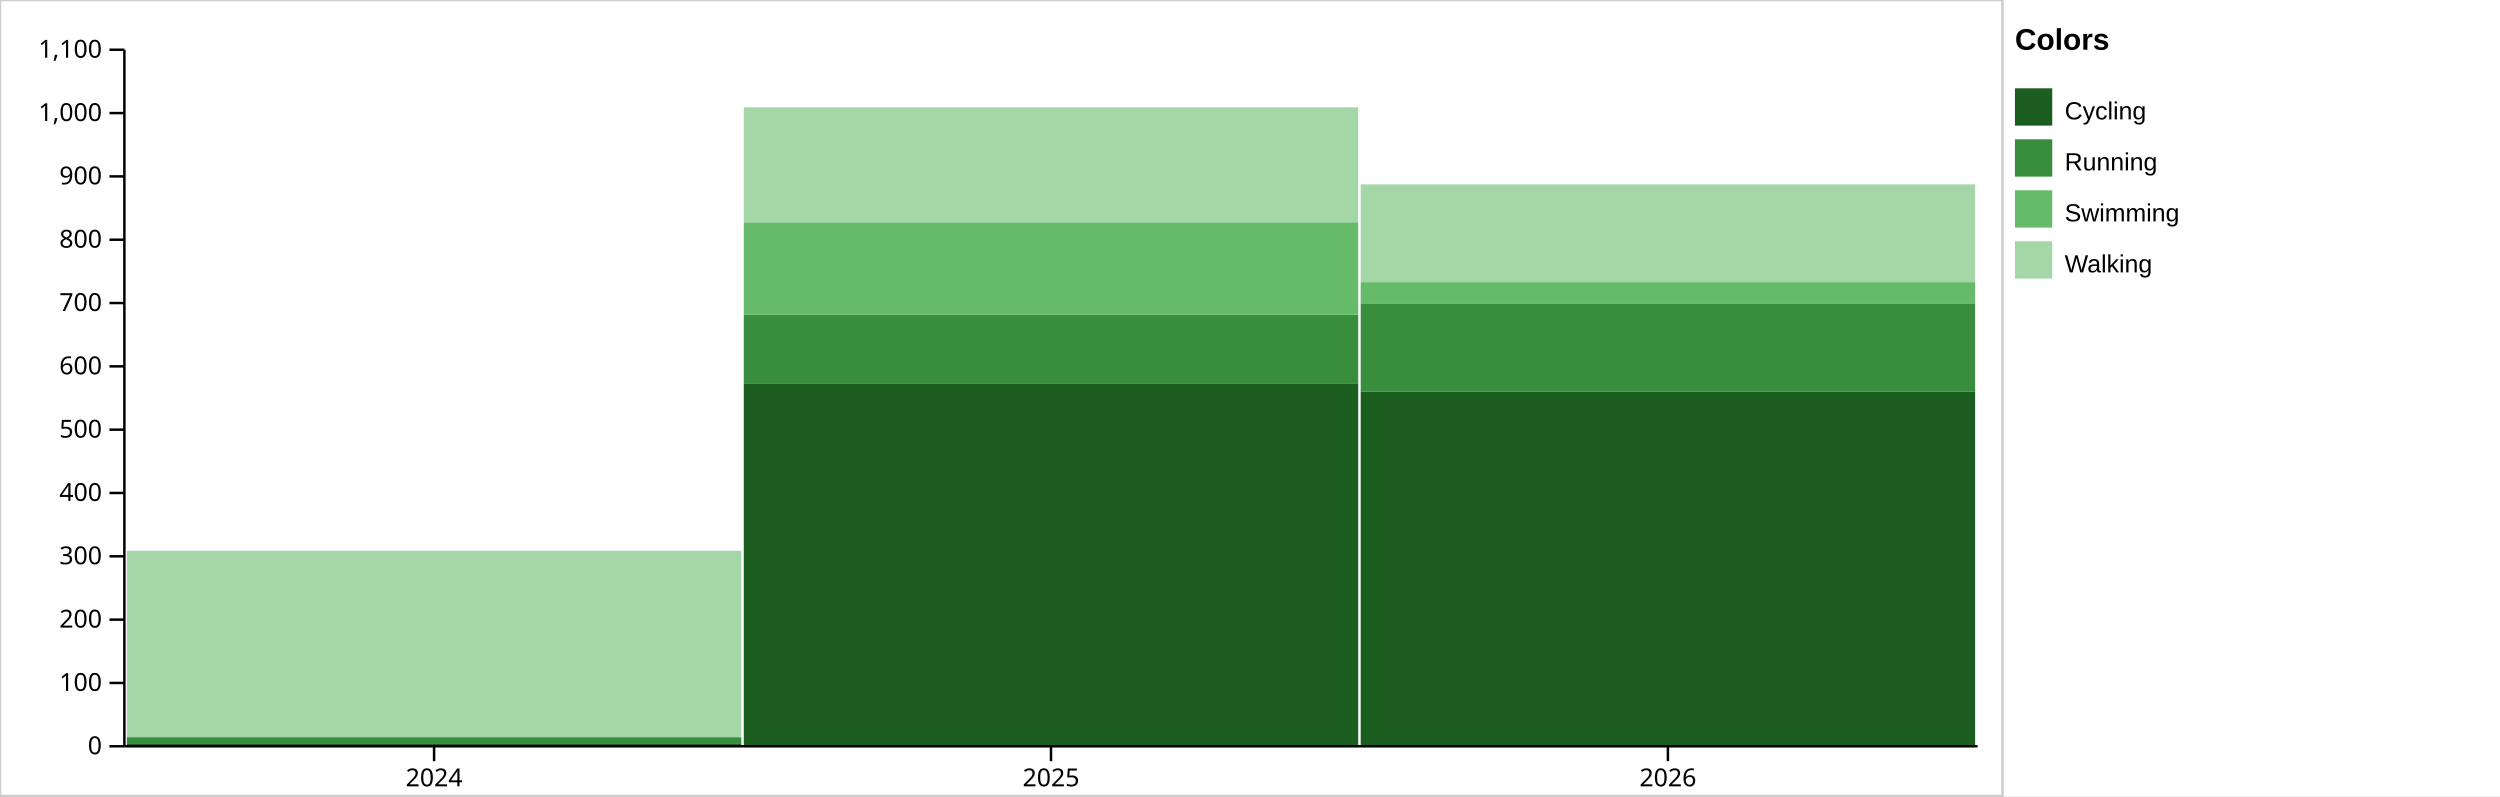
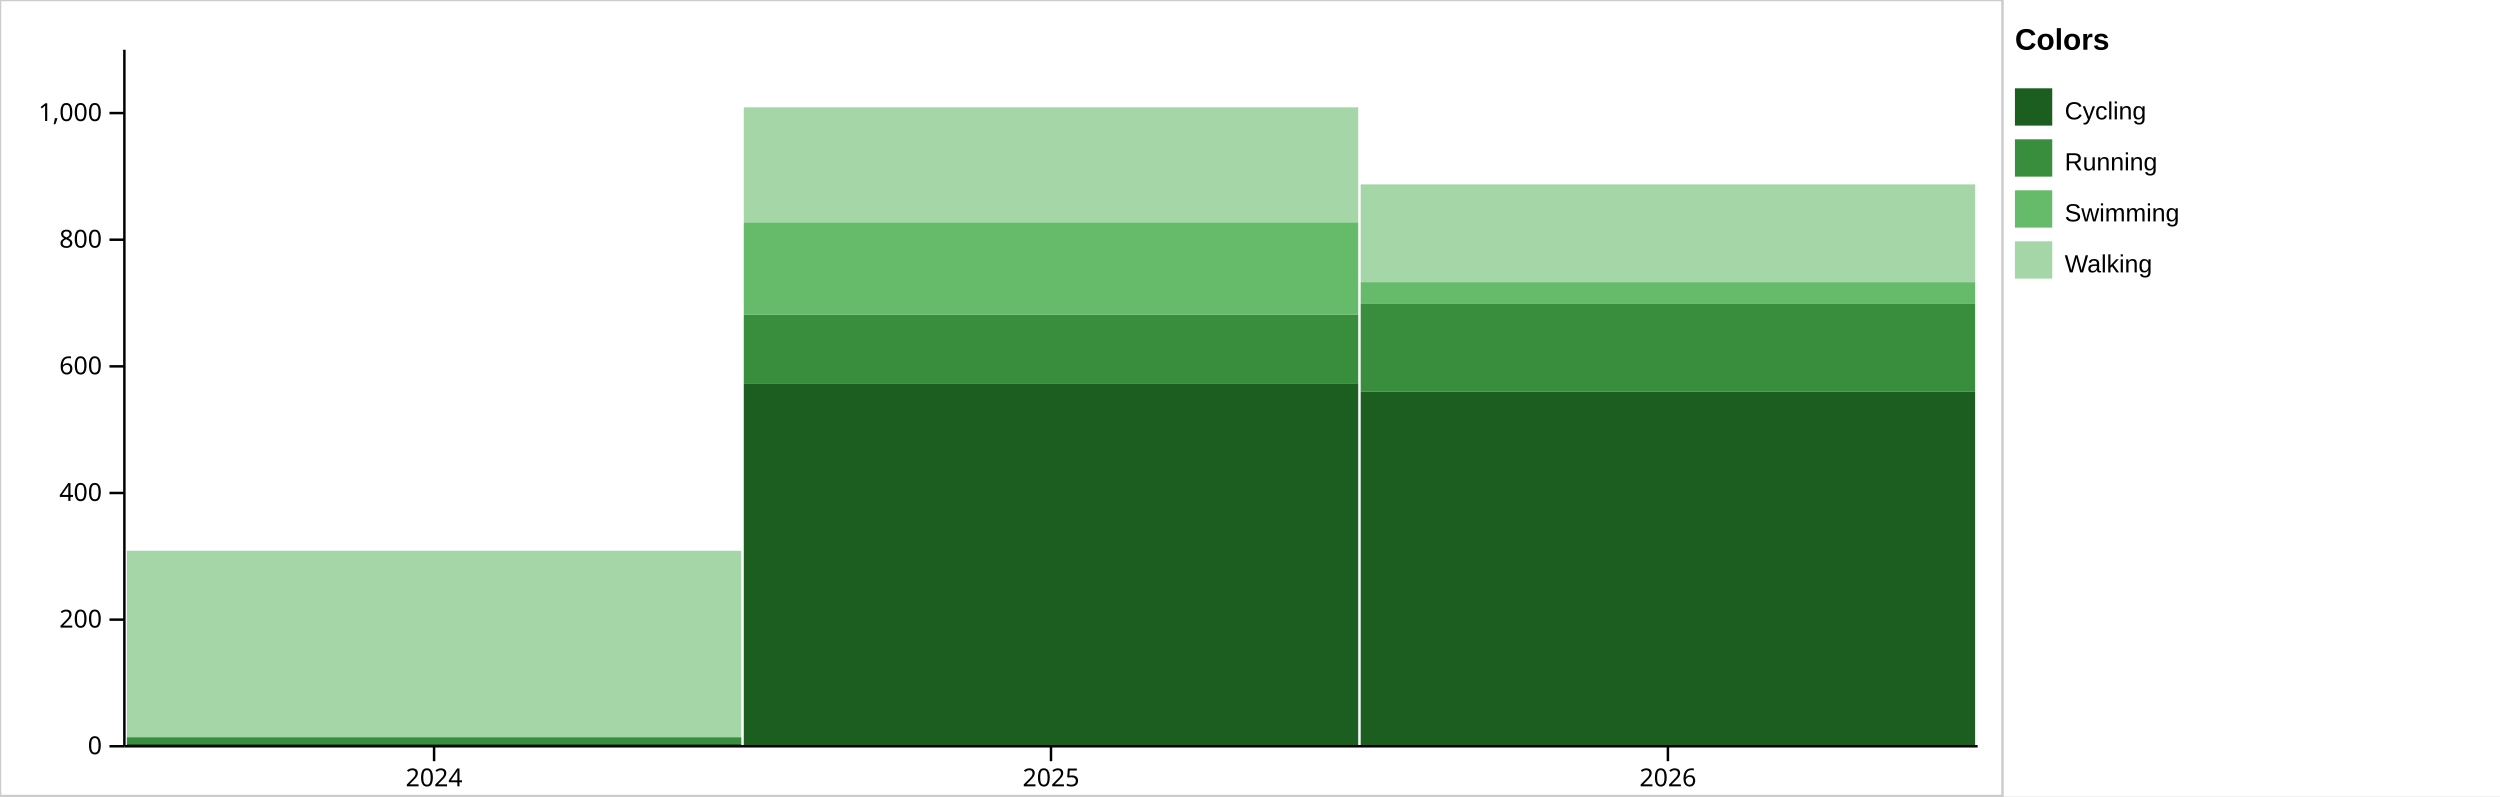
<svg xmlns="http://www.w3.org/2000/svg" width="1005" height="320">
  <rect width="1005" height="320" x="0" y="0" fill="#FFFFFF" id="background" />
  <g id="viz">
    <g transform="translate(0,0)">
      <g transform="translate(50,20)">
        <g id="Cycling" fill="#1b5e20">
          <rect x="0.999" y="278.778" width="247.002" height="1.222" />
          <rect x="248.999" y="134.074" width="247.002" height="145.926" />
          <rect x="497" y="137.343" width="247.002" height="142.657" />
        </g>
        <g id="Running" fill="#388e3c">
          <rect x="0.999" y="276.337" width="247.002" height="2.441" />
          <rect x="248.999" y="106.565" width="247.002" height="27.509" />
          <rect x="497" y="101.938" width="247.002" height="35.405" />
        </g>
        <g id="Swimming" fill="#66bb6a">
          <rect x="0.999" y="276.337" width="247.002" height="0" />
          <rect x="248.999" y="69.351" width="247.002" height="37.215" />
          <rect x="497" y="93.411" width="247.002" height="8.527" />
        </g>
        <g id="Walking" fill="#a5d6a7">
          <rect x="0.999" y="201.407" width="247.002" height="74.931" />
          <rect x="248.999" y="23.138" width="247.002" height="46.213" />
          <rect x="497" y="54.121" width="247.002" height="39.289" />
        </g>
        <g id="xAxis" transform="translate(0,280)" fill="none" font-size="10" font-family="sans-serif" text-anchor="middle">
          <path class="domain" stroke="currentColor" d="M0,0H745" />
          <g class="tick" opacity="1" transform="translate(124.4996,0)">
            <line stroke="currentColor" y2="6" />
            <text fill="currentColor" y="9" dy="0.71em">2024</text>
          </g>
          <g class="tick" opacity="1" transform="translate(372.5,0)">
            <line stroke="currentColor" y2="6" />
            <text fill="currentColor" y="9" dy="0.71em">2025</text>
          </g>
          <g class="tick" opacity="1" transform="translate(620.5004,0)">
            <line stroke="currentColor" y2="6" />
            <text fill="currentColor" y="9" dy="0.71em">2026</text>
          </g>
        </g>
        <g id="yAxis" fill="none" font-size="10" font-family="sans-serif" text-anchor="end">
          <path class="domain" stroke="currentColor" d="M0,280V0" />
          <g class="tick" opacity="1" transform="translate(0,280)">
            <line stroke="currentColor" x2="-6" />
            <text fill="currentColor" x="-9" dy="0.32em">0</text>
          </g>
-           <g class="tick" opacity="1" transform="translate(0,254.5455)">
-             <line stroke="currentColor" x2="-6" />
-             <text fill="currentColor" x="-9" dy="0.32em">100</text>
-           </g>
          <g class="tick" opacity="1" transform="translate(0,229.0909)">
            <line stroke="currentColor" x2="-6" />
            <text fill="currentColor" x="-9" dy="0.32em">200</text>
-           </g>
-           <g class="tick" opacity="1" transform="translate(0,203.6364)">
-             <line stroke="currentColor" x2="-6" />
-             <text fill="currentColor" x="-9" dy="0.32em">300</text>
          </g>
          <g class="tick" opacity="1" transform="translate(0,178.1818)">
            <line stroke="currentColor" x2="-6" />
            <text fill="currentColor" x="-9" dy="0.32em">400</text>
          </g>
-           <g class="tick" opacity="1" transform="translate(0,152.7273)">
-             <line stroke="currentColor" x2="-6" />
-             <text fill="currentColor" x="-9" dy="0.32em">500</text>
-           </g>
          <g class="tick" opacity="1" transform="translate(0,127.2727)">
            <line stroke="currentColor" x2="-6" />
            <text fill="currentColor" x="-9" dy="0.32em">600</text>
-           </g>
-           <g class="tick" opacity="1" transform="translate(0,101.8182)">
-             <line stroke="currentColor" x2="-6" />
-             <text fill="currentColor" x="-9" dy="0.32em">700</text>
          </g>
          <g class="tick" opacity="1" transform="translate(0,76.36364)">
            <line stroke="currentColor" x2="-6" />
            <text fill="currentColor" x="-9" dy="0.32em">800</text>
          </g>
-           <g class="tick" opacity="1" transform="translate(0,50.90909)">
-             <line stroke="currentColor" x2="-6" />
-             <text fill="currentColor" x="-9" dy="0.32em">900</text>
-           </g>
          <g class="tick" opacity="1" transform="translate(0,25.45455)">
            <line stroke="currentColor" x2="-6" />
            <text fill="currentColor" x="-9" dy="0.32em">1,000</text>
-           </g>
-           <g class="tick" opacity="1" transform="translate(0,0)">
-             <line stroke="currentColor" x2="-6" />
-             <text fill="currentColor" x="-9" dy="0.32em">1,100</text>
          </g>
        </g>
      </g>
      <text x="4" y="4" style="font-family: Arial, sans-serif; font-size: 12px; fill: black; font-weight: bold; dominant-baseline: hanging;" />
    </g>
    <g id="grid">
      <rect x="0" y="0" width="805" height="320" fill="none" stroke="#ccc" />
    </g>
  </g>
  <g id="legend" transform="translate(805,20)">
    <g transform="translate(5,0)">
      <g class="legendColor" transform="translate(0,0)">
        <g class="legendCells" transform="translate(0,15.5)">
          <g class="cell" transform="translate(0, 0)">
            <rect class="swatch" height="15" width="15" style="fill: rgb(27, 94, 32);" />
            <text class="label" transform="translate( 20, 12.5)" font-family="&quot;Arial&quot;, sans-serif" font-size="10px">
              <tspan x="0" dy="0em">Cycling</tspan>
            </text>
          </g>
          <g class="cell" transform="translate(0, 20.5)">
            <rect class="swatch" height="15" width="15" style="fill: rgb(56, 142, 60);" />
            <text class="label" transform="translate( 20, 12.5)" font-family="&quot;Arial&quot;, sans-serif" font-size="10px">
              <tspan x="0" dy="0em">Running</tspan>
            </text>
          </g>
          <g class="cell" transform="translate(0, 41)">
            <rect class="swatch" height="15" width="15" style="fill: rgb(102, 187, 106);" />
            <text class="label" transform="translate( 20, 12.5)" font-family="&quot;Arial&quot;, sans-serif" font-size="10px">
              <tspan x="0" dy="0em">Swimming</tspan>
            </text>
          </g>
          <g class="cell" transform="translate(0, 61.5)">
            <rect class="swatch" height="15" width="15" style="fill: rgb(165, 214, 167);" />
            <text class="label" transform="translate( 20, 12.5)" font-family="&quot;Arial&quot;, sans-serif" font-size="10px">
              <tspan x="0" dy="0em">Walking</tspan>
            </text>
          </g>
        </g>
        <text class="legendTitle" font-family="&quot;Arial&quot;, sans-serif" font-size="12px" font-weight="bold">
          <tspan x="0" dy="0em">Colors</tspan>
        </text>
      </g>
    </g>
  </g>
</svg>
